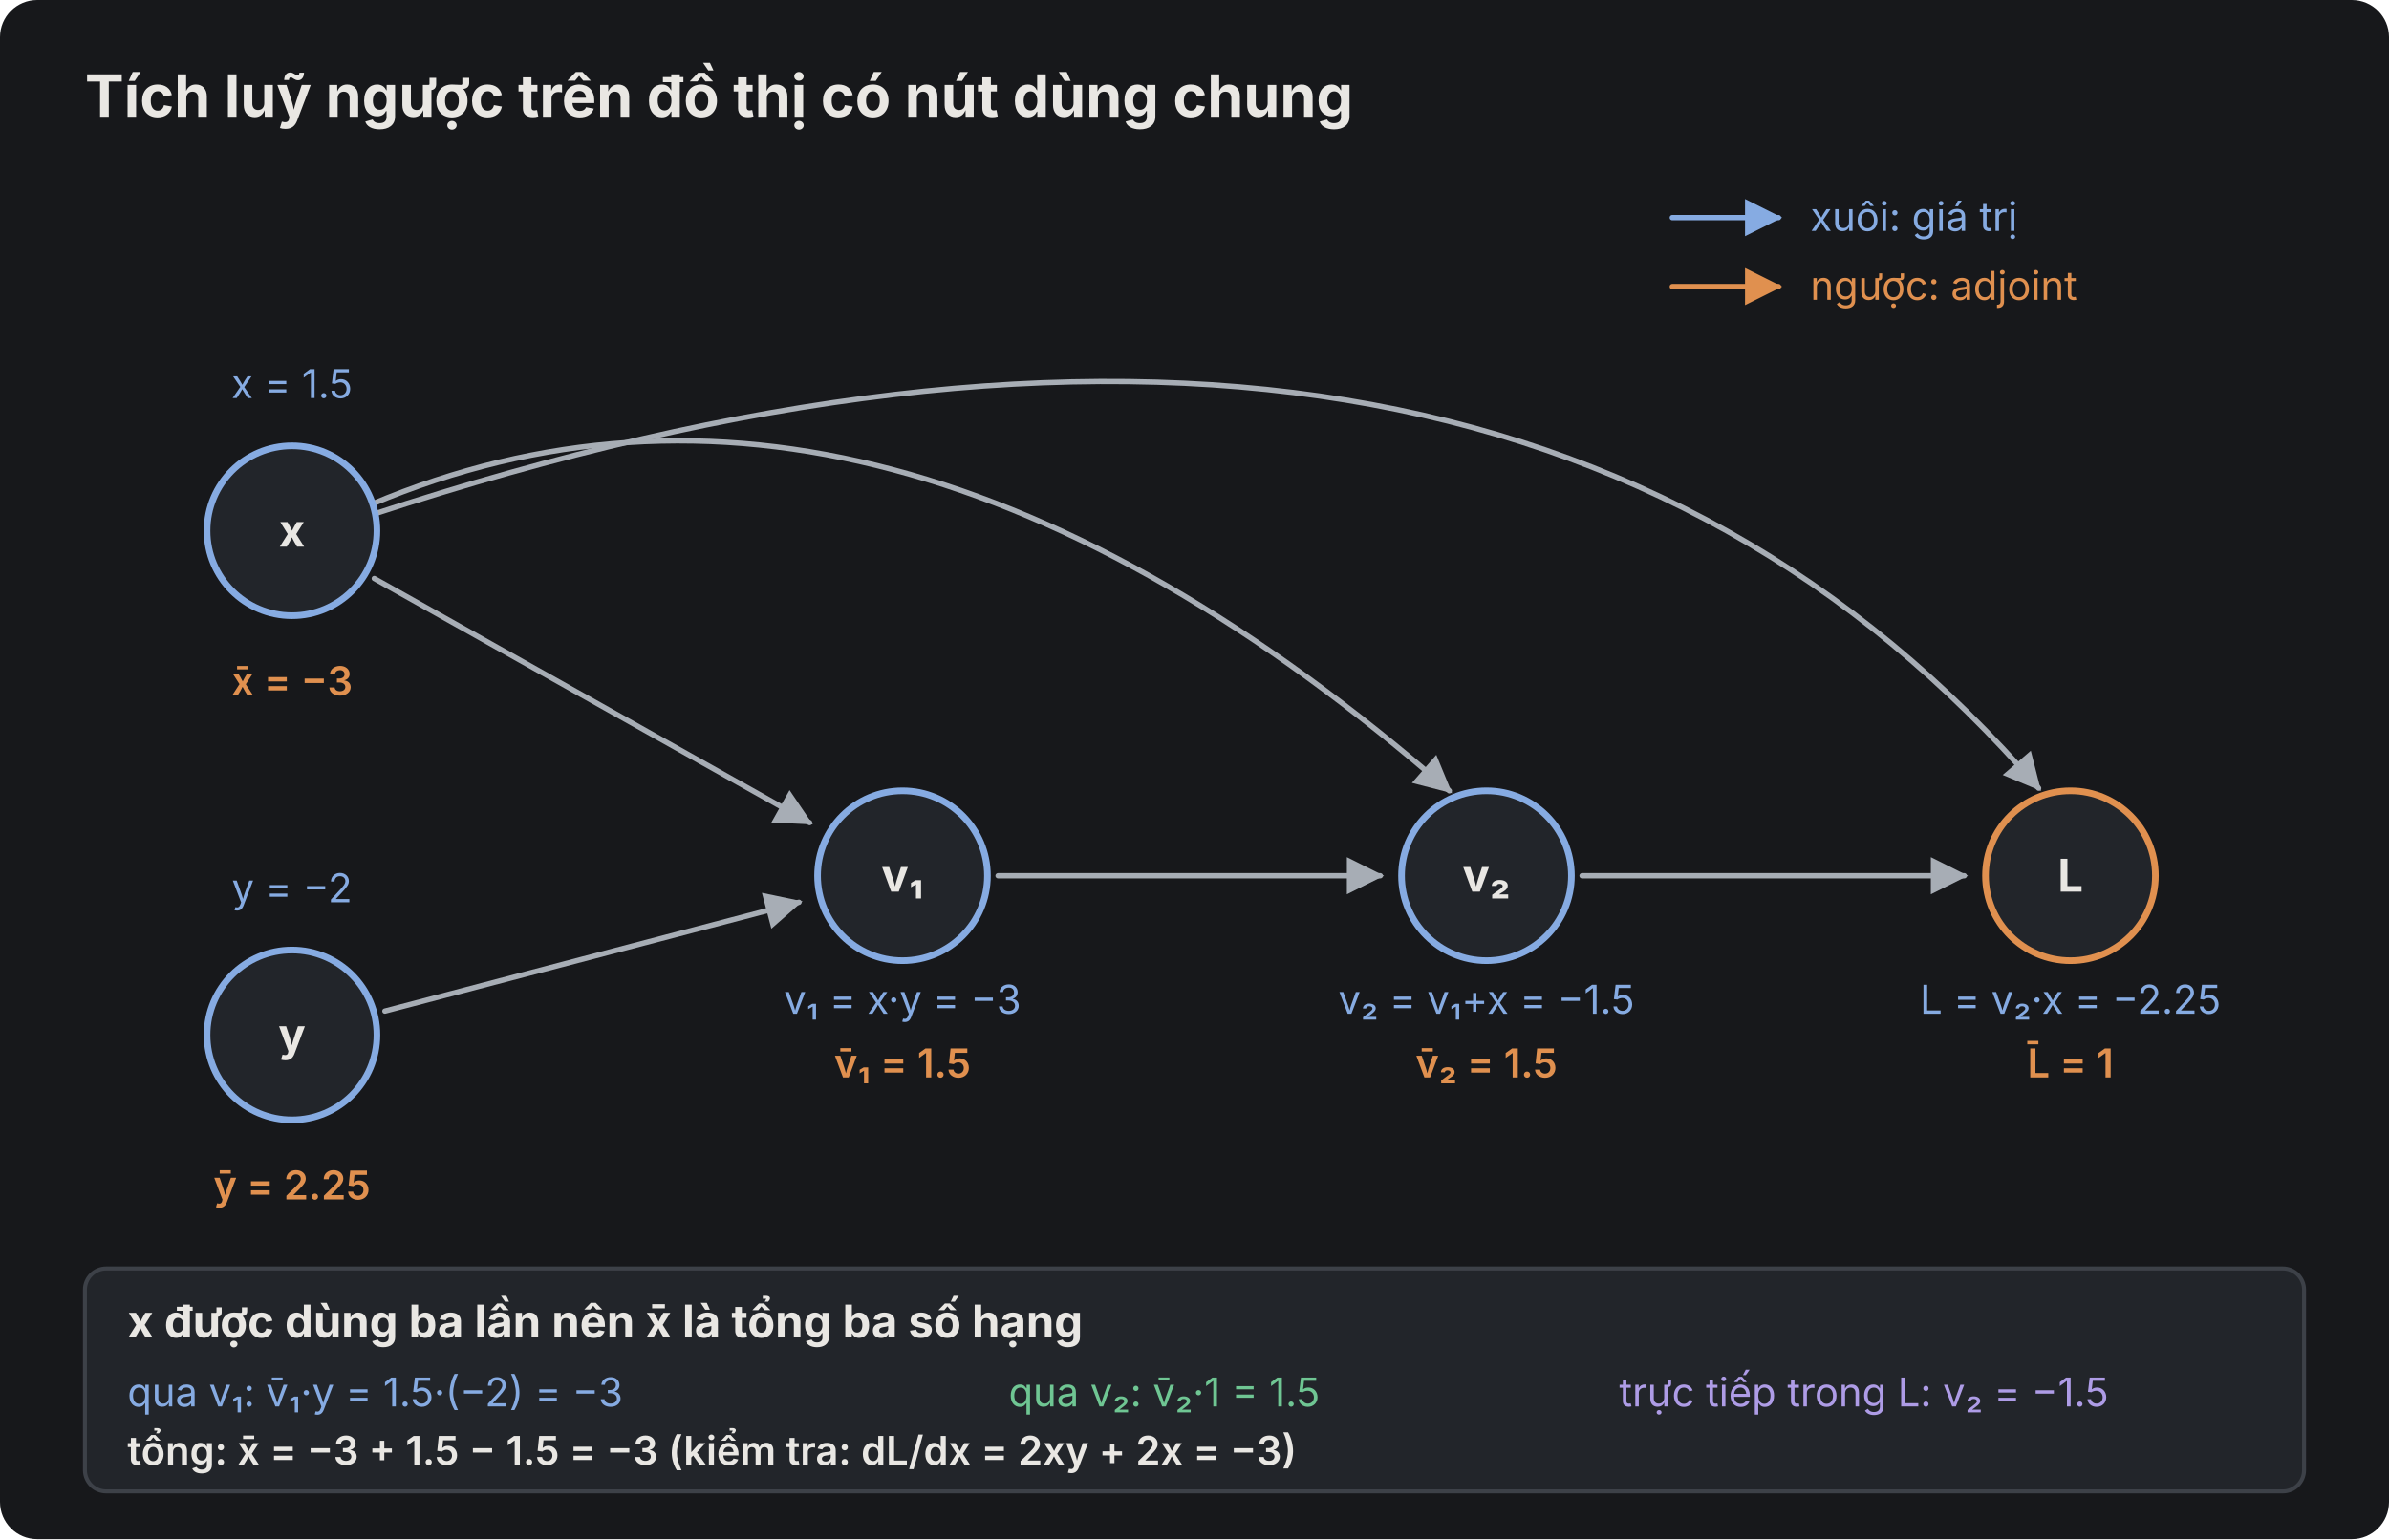
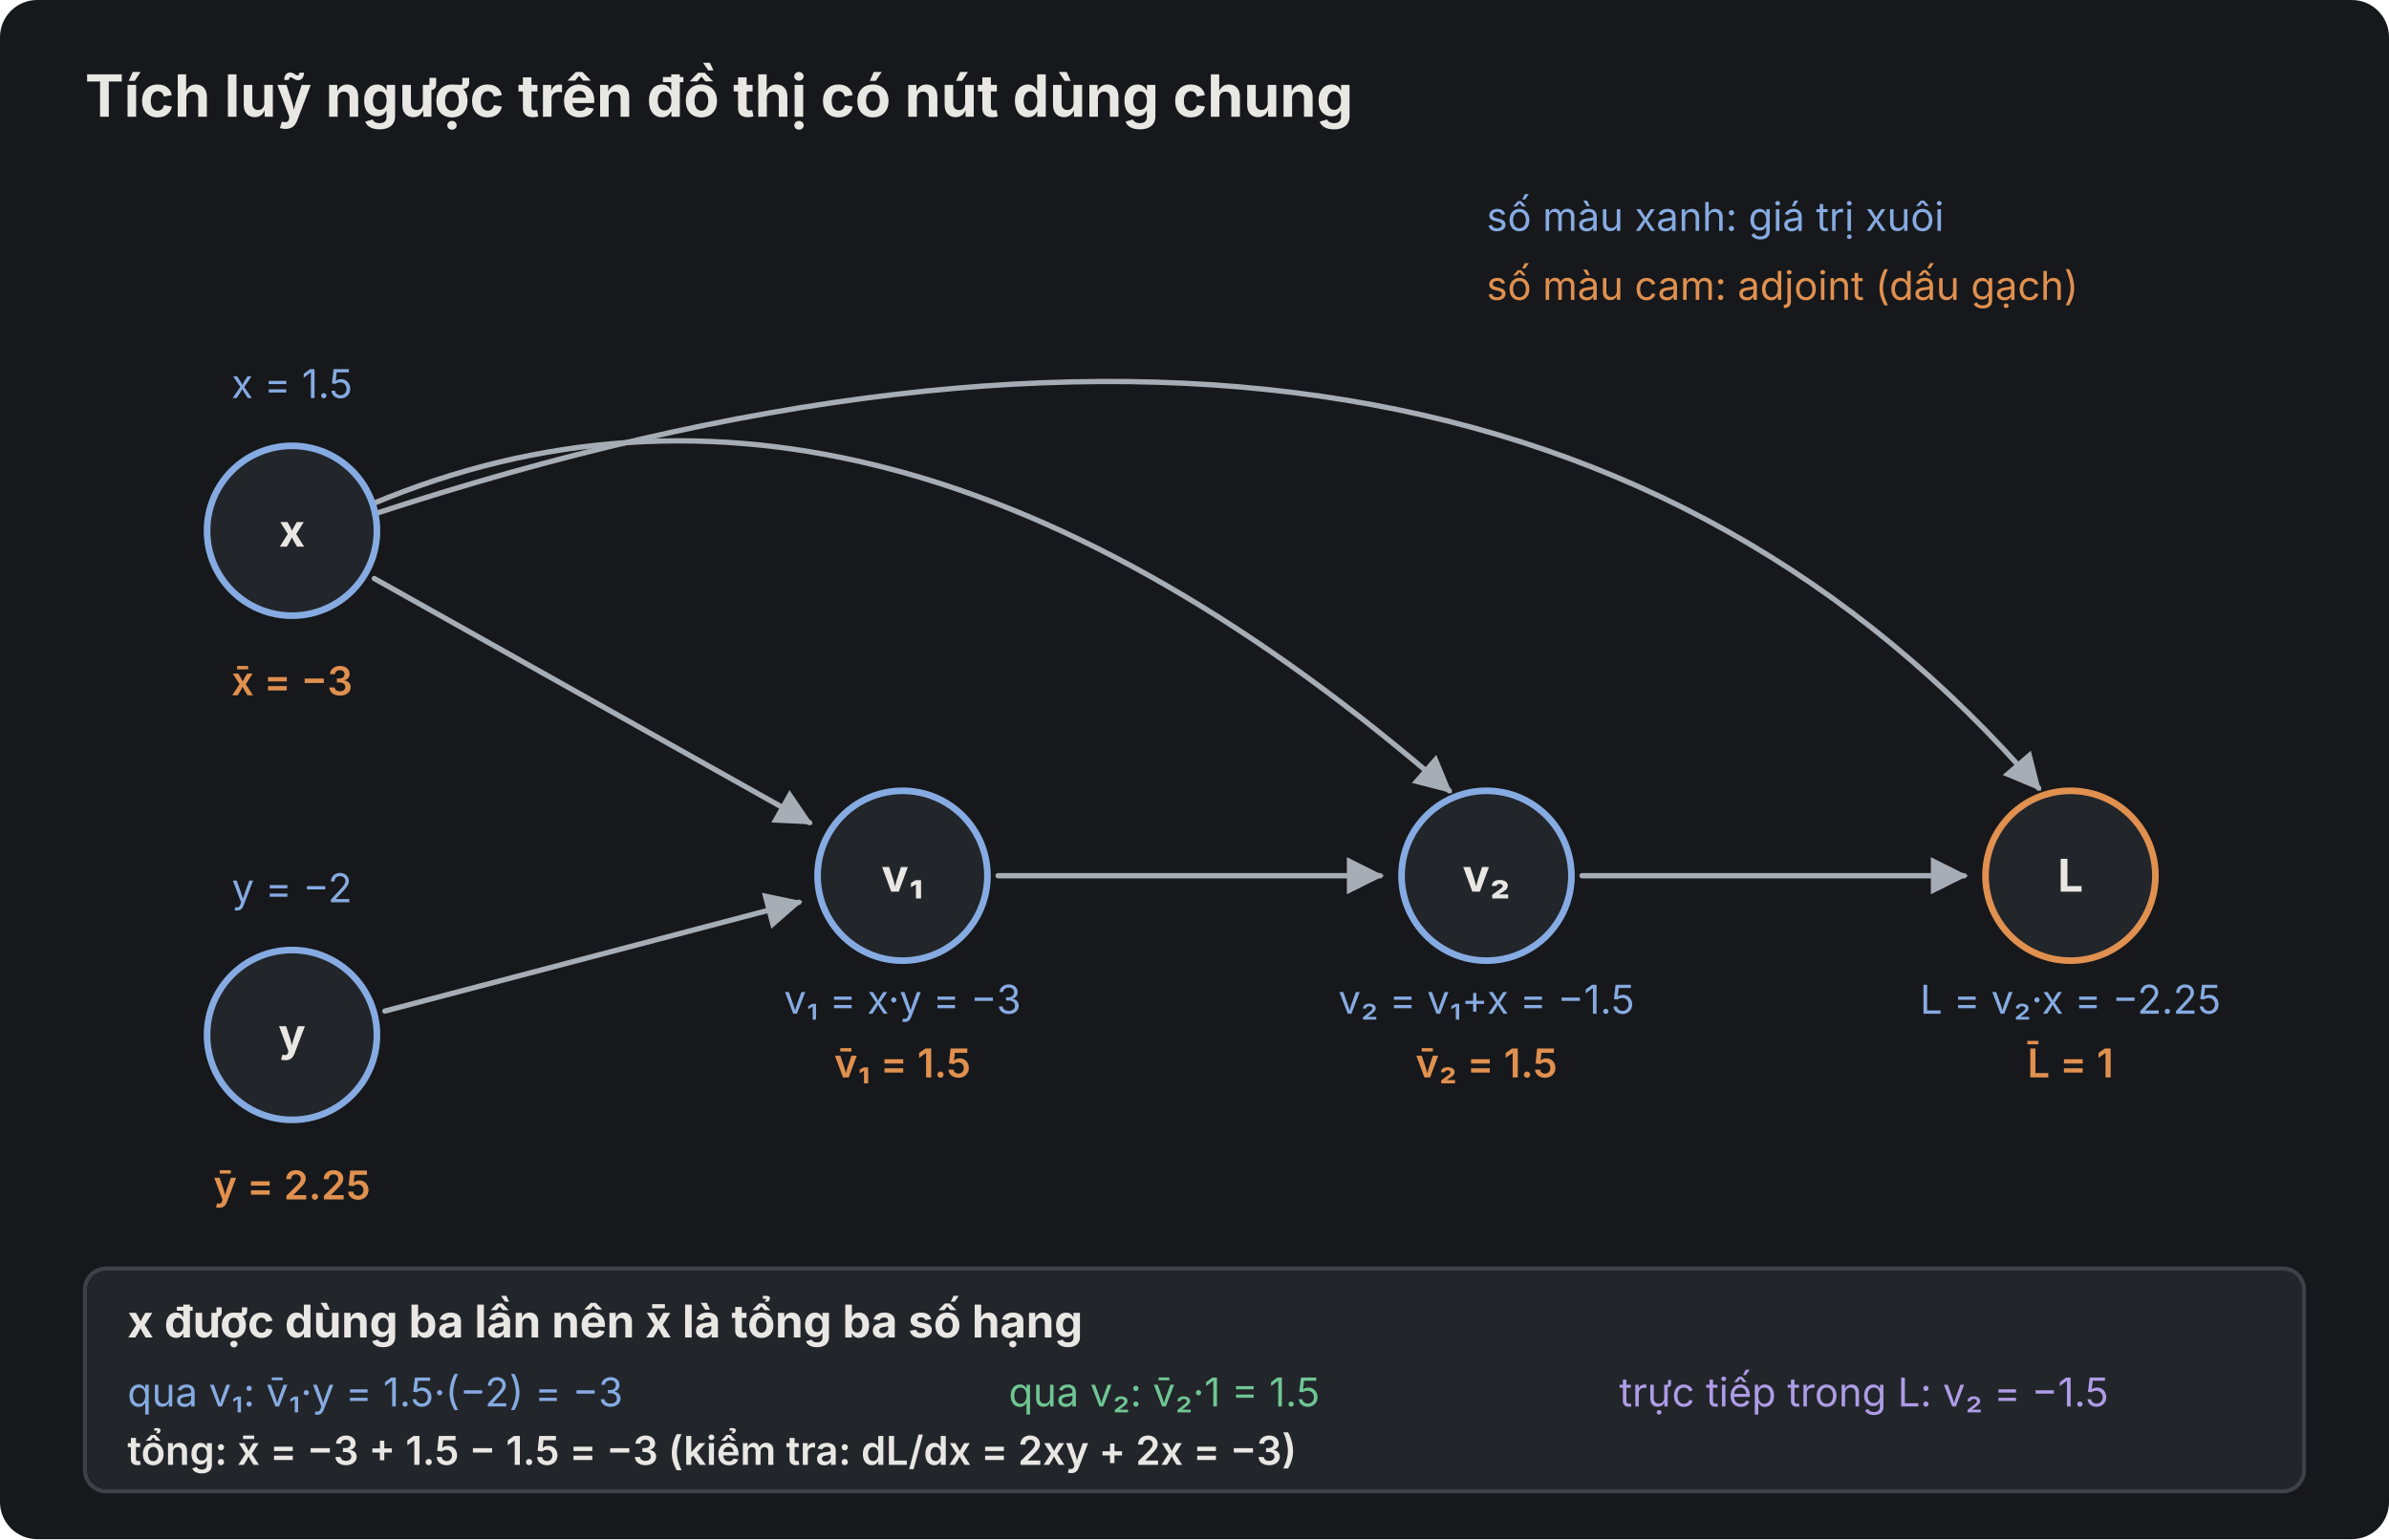
<svg xmlns="http://www.w3.org/2000/svg" viewBox="0 0 900 580" font-family="Inter, sans-serif">
  <defs>
    <marker id="mml05" viewBox="0 0 10 10" refX="9" refY="5" markerWidth="7" markerHeight="7" orient="auto-start-reverse">
      <path d="M0,0 L10,5 L0,10 z" fill="context-stroke" />
    </marker>
  </defs>
  <rect width="900" height="580" rx="14" fill="#17181b" />
  <text x="32" y="44" font-size="22" fill="#e9e7e3" text-anchor="start" font-weight="bold">Tích luỹ ngược trên đồ thị có nút dùng chung</text>
  <line x1="141" y1="218" x2="305" y2="310" stroke="#a7adb5" stroke-width="2" stroke-linecap="round" marker-end="url(#mml05)" />
  <line x1="145" y1="381" x2="301" y2="340" stroke="#a7adb5" stroke-width="2" stroke-linecap="round" marker-end="url(#mml05)" />
  <line x1="376" y1="330" x2="520" y2="330" stroke="#a7adb5" stroke-width="2" stroke-linecap="round" marker-end="url(#mml05)" />
  <line x1="596" y1="330" x2="740" y2="330" stroke="#a7adb5" stroke-width="2" stroke-linecap="round" marker-end="url(#mml05)" />
  <path d="M 140 190 Q 330 110 546 298" fill="none" stroke="#a7adb5" stroke-width="2" stroke-linecap="round" marker-end="url(#mml05)" />
  <path d="M 140 194 Q 560 56 768 297" fill="none" stroke="#a7adb5" stroke-width="2" stroke-linecap="round" marker-end="url(#mml05)" />
  <circle cx="110" cy="200" r="32" fill="#22252a" stroke="#86abe2" stroke-width="2.5" />
  <text x="110" y="206" font-size="17" fill="#e9e7e3" text-anchor="middle" font-weight="bold">x</text>
  <circle cx="110" cy="390" r="32" fill="#22252a" stroke="#86abe2" stroke-width="2.5" />
  <text x="110" y="396" font-size="17" fill="#e9e7e3" text-anchor="middle" font-weight="bold">y</text>
  <circle cx="340" cy="330" r="32" fill="#22252a" stroke="#86abe2" stroke-width="2.5" />
  <text x="340" y="336" font-size="17" fill="#e9e7e3" text-anchor="middle" font-weight="bold">v₁</text>
  <circle cx="560" cy="330" r="32" fill="#22252a" stroke="#86abe2" stroke-width="2.5" />
  <text x="560" y="336" font-size="17" fill="#e9e7e3" text-anchor="middle" font-weight="bold">v₂</text>
  <circle cx="780" cy="330" r="32" fill="#22252a" stroke="#e0904f" stroke-width="2.5" />
  <text x="780" y="336" font-size="17" fill="#e9e7e3" text-anchor="middle" font-weight="bold">L</text>
  <text x="110" y="150" font-size="15" fill="#86abe2" text-anchor="middle">x = 1.5</text>
  <text x="110" y="262" font-size="15" fill="#e0904f" text-anchor="middle" font-weight="600">x̄ = −3</text>
  <text x="110" y="340" font-size="15" fill="#86abe2" text-anchor="middle">y = −2</text>
  <text x="110" y="452" font-size="15" fill="#e0904f" text-anchor="middle" font-weight="600">ȳ = 2.25</text>
  <text x="340" y="382" font-size="15" fill="#86abe2" text-anchor="middle">v₁ = x·y = −3</text>
  <text x="340" y="406" font-size="15" fill="#e0904f" text-anchor="middle" font-weight="600">v̄₁ = 1.5</text>
  <text x="560" y="382" font-size="15" fill="#86abe2" text-anchor="middle">v₂ = v₁+x = −1.5</text>
  <text x="560" y="406" font-size="15" fill="#e0904f" text-anchor="middle" font-weight="600">v̄₂ = 1.5</text>
  <text x="780" y="382" font-size="15" fill="#86abe2" text-anchor="middle">L = v₂·x = −2.25</text>
  <text x="780" y="406" font-size="15" fill="#e0904f" text-anchor="middle" font-weight="600">L̄ = 1</text>
-   <line x1="630" y1="82" x2="670" y2="82" stroke="#86abe2" stroke-width="2" stroke-linecap="round" marker-end="url(#mml05)" />
-   <text x="682" y="87" font-size="15" fill="#86abe2" text-anchor="start">xuôi: giá trị</text>
-   <line x1="630" y1="108" x2="670" y2="108" stroke="#e0904f" stroke-width="2" stroke-linecap="round" marker-end="url(#mml05)" />
-   <text x="682" y="113" font-size="15" fill="#e0904f" text-anchor="start">ngược: adjoint</text>
+   <text x="560" y="87" font-size="15" fill="#86abe2" text-anchor="start">số màu xanh: giá trị xuôi</text>
+   <text x="560" y="113" font-size="15" fill="#e0904f" text-anchor="start">số màu cam: adjoint (dấu gạch)</text>
  <rect x="32" y="478" width="836" height="84" rx="8" fill="#22252a" stroke="#3d4148" stroke-width="1.5" />
  <text x="48" y="504" font-size="17" fill="#e9e7e3" text-anchor="start" font-weight="bold">x được dùng ba lần nên x̄ là tổng ba số hạng</text>
  <text x="48" y="530" font-size="15" fill="#86abe2" text-anchor="start">qua v₁: v̄₁·y = 1.5·(−2) = −3</text>
  <text x="380" y="530" font-size="15" fill="#6fc693" text-anchor="start">qua v₂: v̄₂·1 = 1.5</text>
  <text x="610" y="530" font-size="15" fill="#ae9ce6" text-anchor="start">trực tiếp trong L: v₂ = −1.5</text>
  <text x="48" y="552" font-size="15" fill="#e9e7e3" text-anchor="start" font-weight="600">tổng: x̄ = −3 + 1.5 − 1.5 = −3  (kiểm tra: dL/dx = 2xy + 2x = −3)</text>
</svg>
